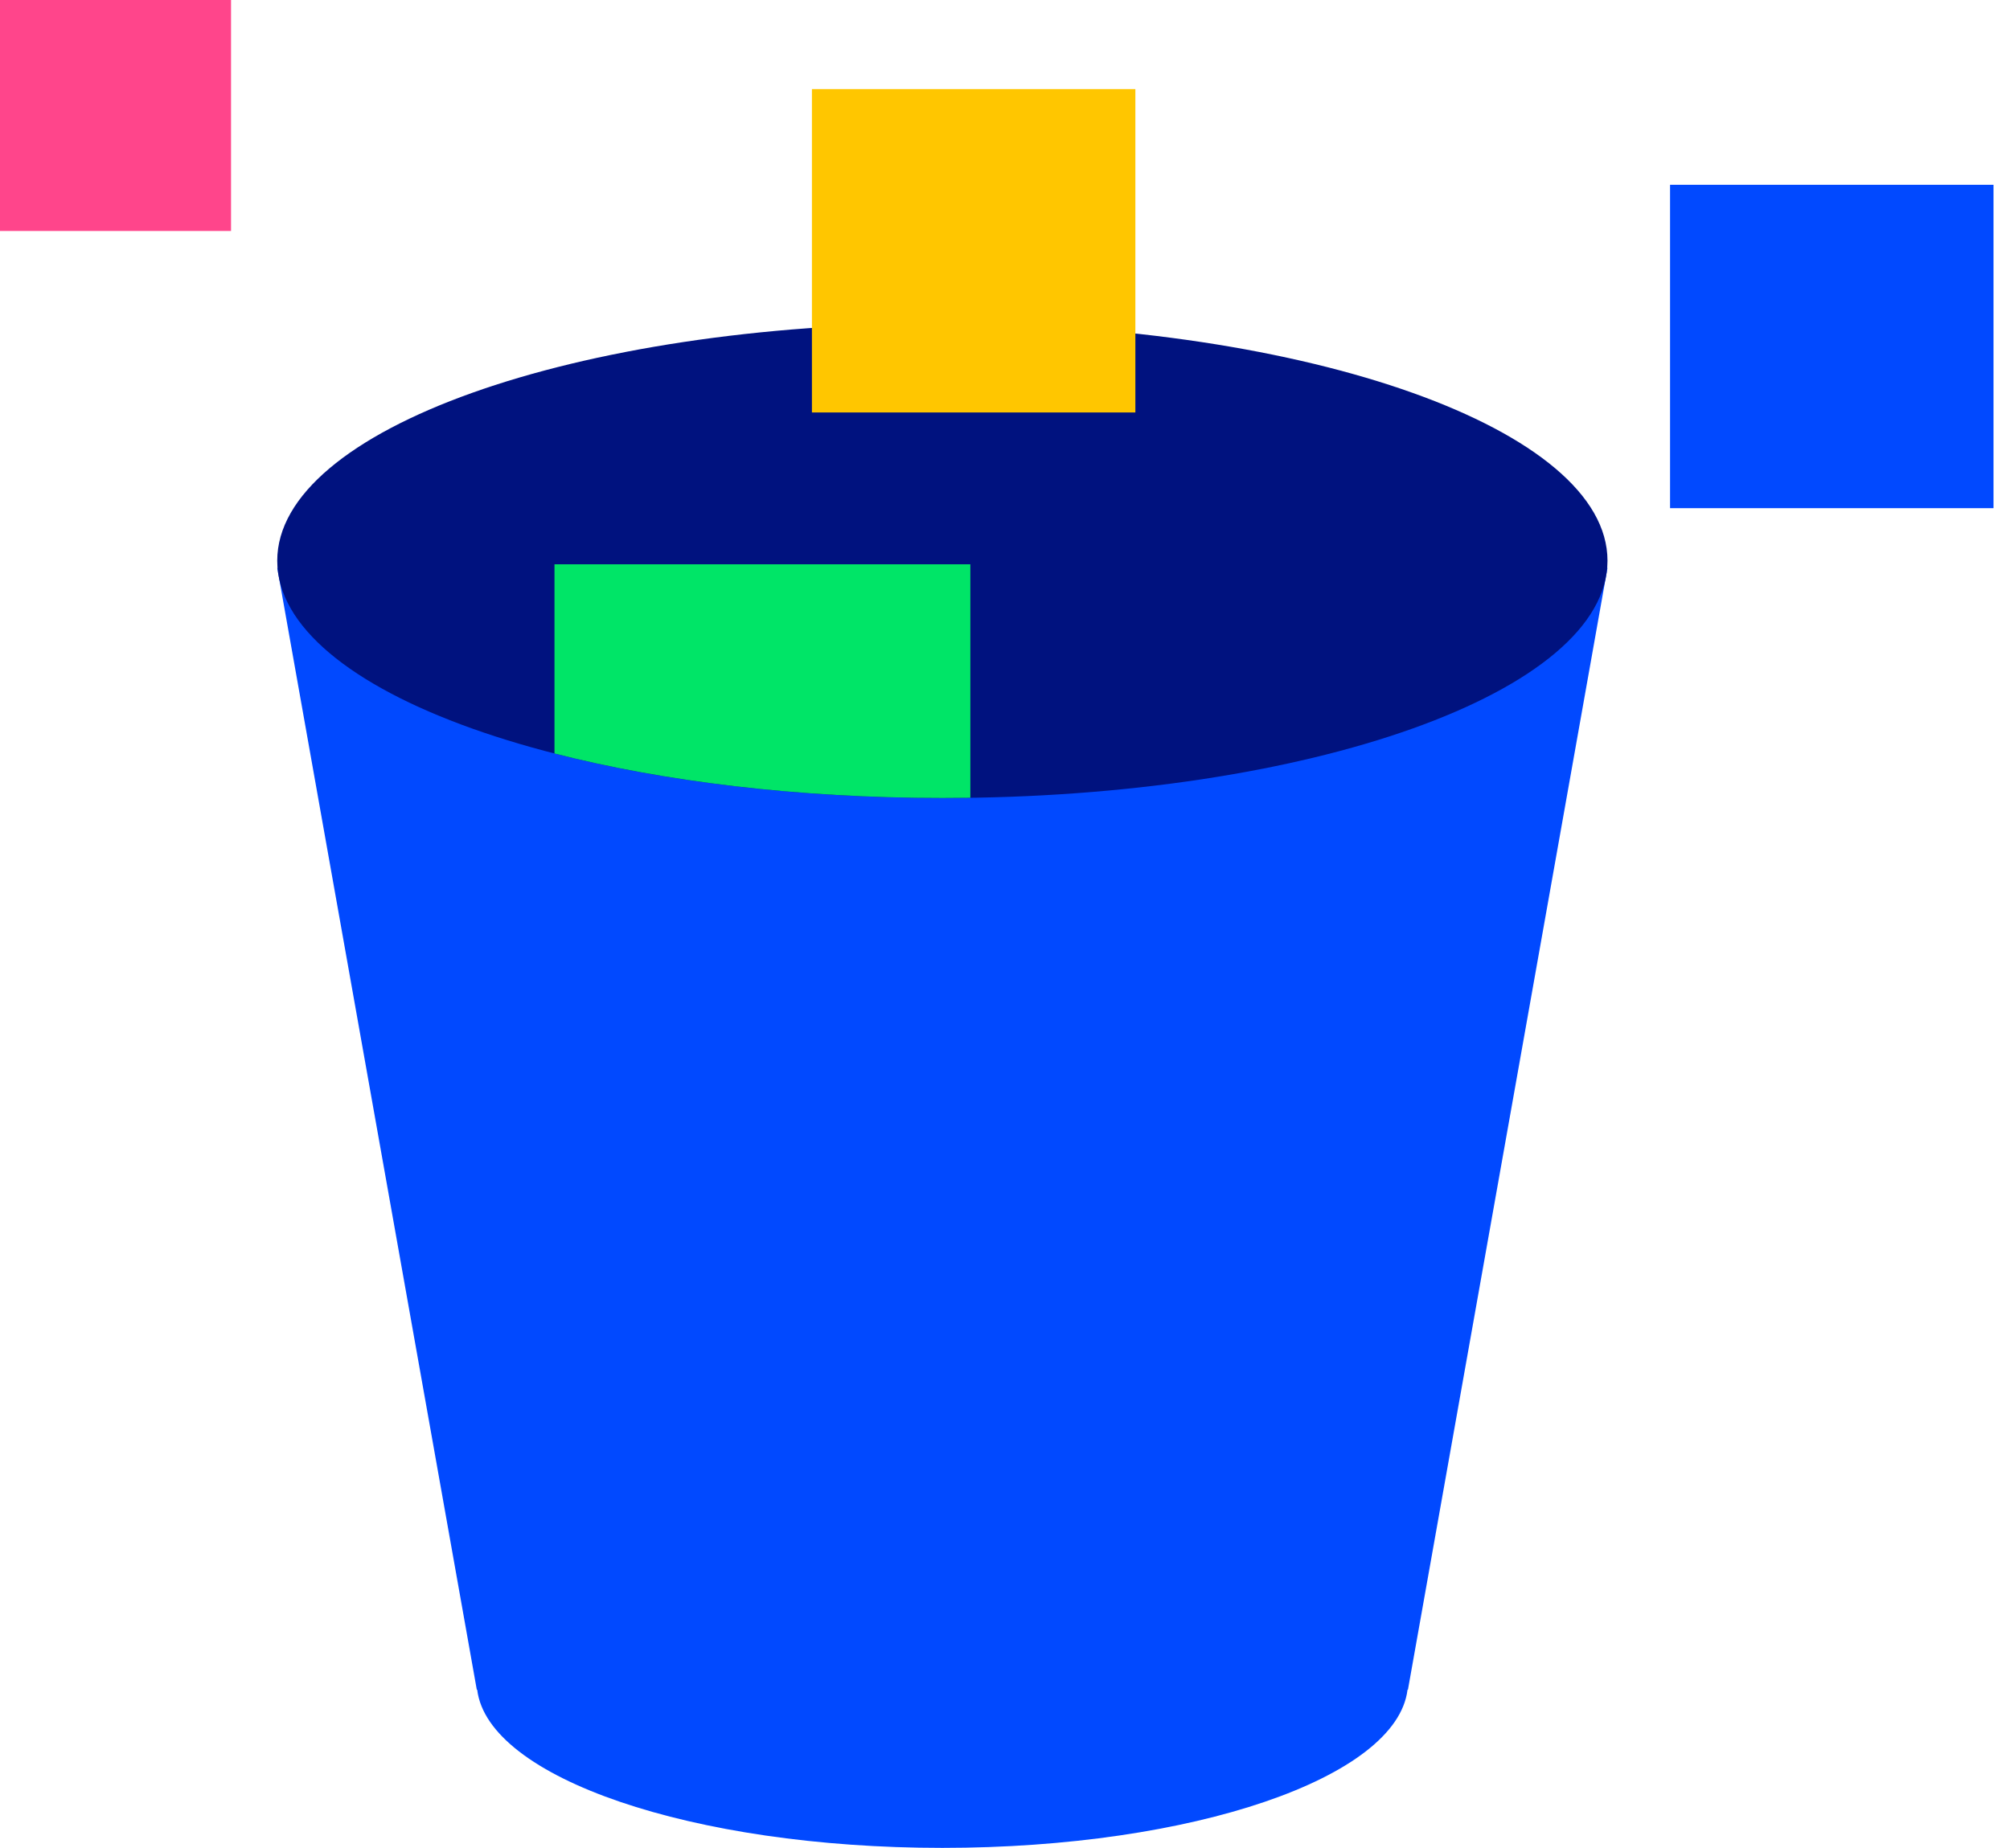
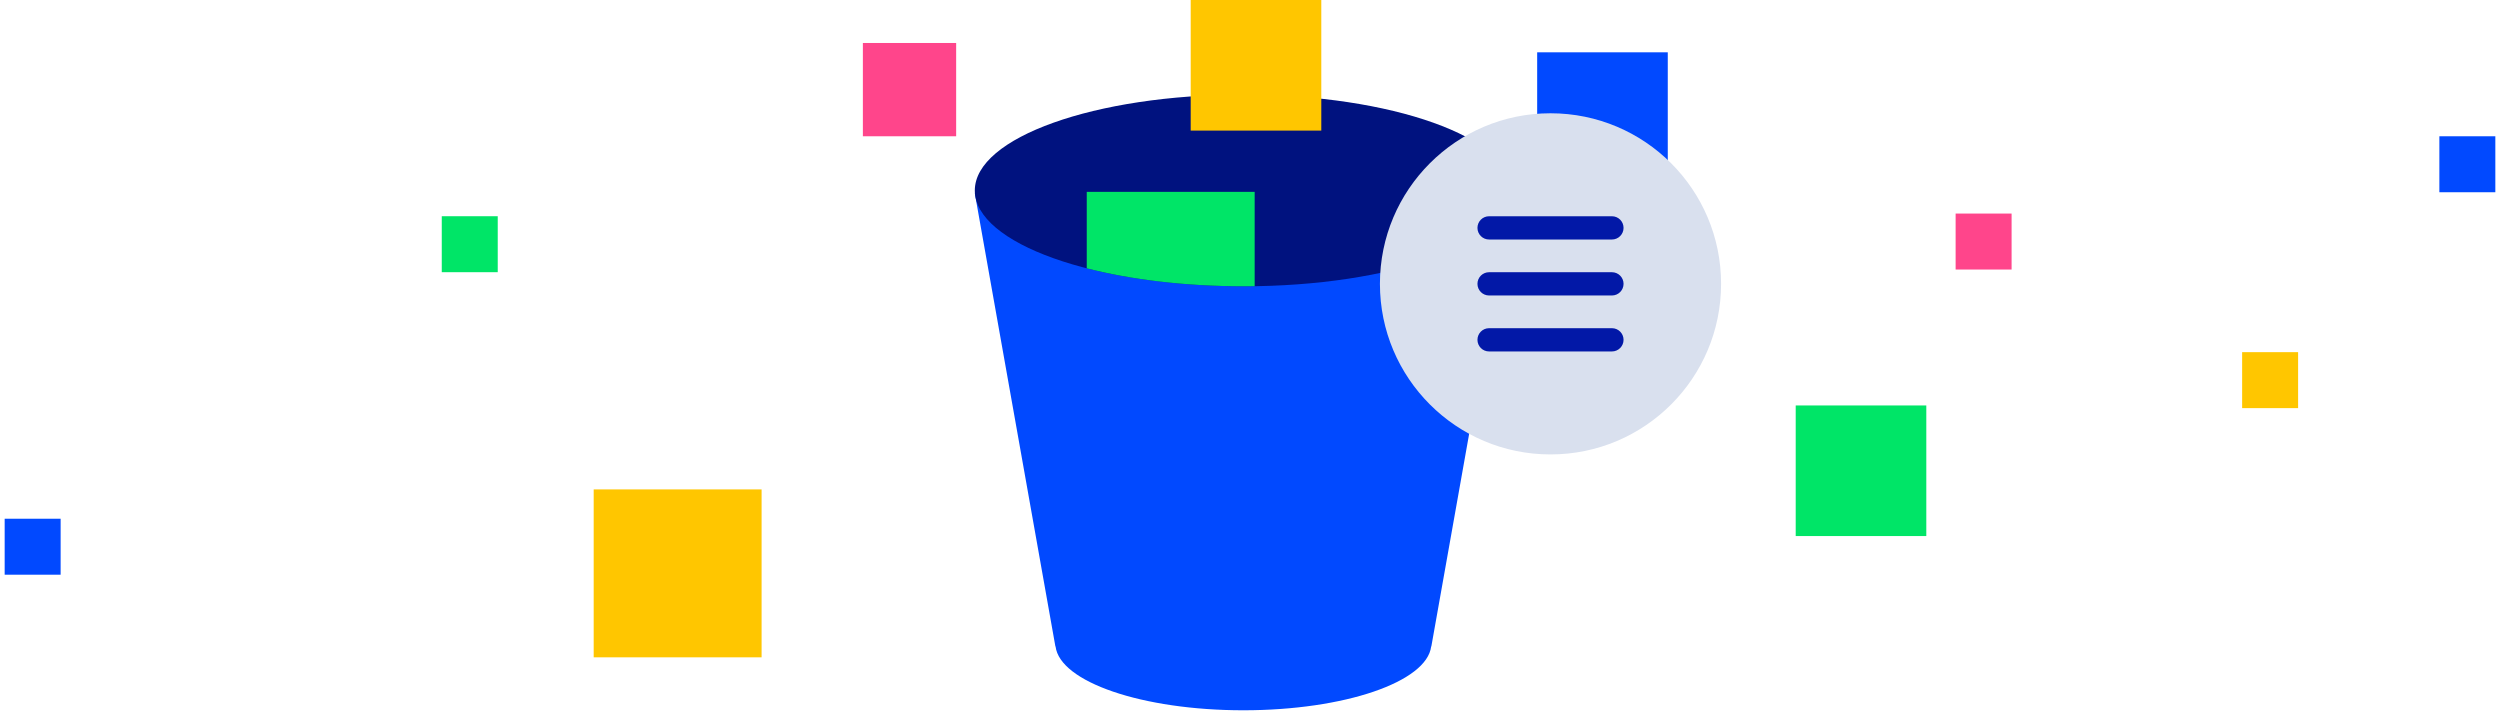
- <svg xmlns="http://www.w3.org/2000/svg" width="87" height="80" viewBox="0 0 87 80" fill="none">
-   <path fill-rule="evenodd" clip-rule="evenodd" d="M0 0H10V10H0V0Z" fill="#FF458B" />
-   <path fill-rule="evenodd" clip-rule="evenodd" d="M72.286 8H86.286V22H72.286V8Z" fill="#0149FF" />
-   <path fill-rule="evenodd" clip-rule="evenodd" d="M69.578 24.585H12L20.637 73.151H20.655C21.114 76.961 29.953 80 40.789 80C51.625 80 60.464 76.961 60.923 73.151H60.941L69.578 24.585Z" fill="#0149FF" />
-   <ellipse cx="40.789" cy="24.274" rx="28.789" ry="10.274" fill="#00127F" />
-   <path fill-rule="evenodd" clip-rule="evenodd" d="M42 34.538C41.598 34.544 41.195 34.547 40.789 34.547C34.524 34.547 28.726 33.833 24 32.62V24.429H42V34.538Z" fill="#00E567" />
-   <path fill-rule="evenodd" clip-rule="evenodd" d="M35.143 3.857H49.143V17.857H35.143V3.857Z" fill="#FFC600" />
+ <svg xmlns="http://www.w3.org/2000/svg" width="268" height="77" viewBox="0 0 268 77" fill="none">
+   <path fill-rule="evenodd" clip-rule="evenodd" d="M192.5 43.465H206.5V57.465H192.5V43.465Z" fill="#00E567" />
+   <path fill-rule="evenodd" clip-rule="evenodd" d="M92.5 4.608H102.5V14.608H92.5V4.608Z" fill="#FF458B" />
+   <path fill-rule="evenodd" clip-rule="evenodd" d="M209.643 22.894H215.643V28.894H209.643V22.894Z" fill="#FF458B" />
+   <path fill-rule="evenodd" clip-rule="evenodd" d="M47.357 23.179H53.357V29.179H47.357V23.179Z" fill="#00E567" />
+   <path fill-rule="evenodd" clip-rule="evenodd" d="M261.5 14.608H267.5V20.608H261.5V14.608Z" fill="#0149FF" />
+   <path fill-rule="evenodd" clip-rule="evenodd" d="M0.5 55.608H6.5V61.608H0.5V55.608Z" fill="#0149FF" />
+   <path fill-rule="evenodd" clip-rule="evenodd" d="M240.357 37.751H246.357V43.751H240.357V37.751Z" fill="#FFC600" />
+   <path fill-rule="evenodd" clip-rule="evenodd" d="M63.643 52.465H81.643V70.465H63.643V52.465Z" fill="#FFC600" />
+   <path fill-rule="evenodd" clip-rule="evenodd" d="M164.785 5.608H178.785V19.608H164.785V5.608Z" fill="#0149FF" />
+   <path fill-rule="evenodd" clip-rule="evenodd" d="M162.078 20.727H104.5L113.137 69.294H113.155C113.614 73.104 122.453 76.142 133.289 76.142C144.125 76.142 152.964 73.104 153.423 69.294H153.441L162.078 20.727Z" fill="#0149FF" />
+   <ellipse cx="133.289" cy="20.417" rx="28.789" ry="10.274" fill="#00127F" />
+   <path fill-rule="evenodd" clip-rule="evenodd" d="M134.5 30.681C134.098 30.687 133.695 30.69 133.289 30.69C127.024 30.69 121.226 29.976 116.5 28.763V20.571H134.5V30.681Z" fill="#00E567" />
+   <path fill-rule="evenodd" clip-rule="evenodd" d="M127.643 0H141.643V14H127.643V0Z" fill="#FFC600" />
+   <circle cx="166.214" cy="30.429" r="18.286" fill="#D9E0EE" />
+   <path d="M167.461 29.182H159.63C158.941 29.182 158.383 29.74 158.383 30.429C158.383 31.117 158.941 31.676 159.63 31.676H167.461H172.798C173.487 31.676 174.045 31.117 174.045 30.429C174.045 29.74 173.487 29.182 172.798 29.182H167.461Z" fill="#0218A7" />
+   <path d="M167.461 35.182H159.63C158.941 35.182 158.383 35.74 158.383 36.429C158.383 37.117 158.941 37.676 159.63 37.676H167.461H172.798C173.487 37.676 174.045 37.117 174.045 36.429C174.045 35.74 173.487 35.182 172.798 35.182H167.461Z" fill="#0218A7" />
+   <path d="M167.461 23.182H159.63C158.941 23.182 158.383 23.74 158.383 24.429C158.383 25.117 158.941 25.676 159.63 25.676H167.461H172.798C173.487 25.676 174.045 25.117 174.045 24.429C174.045 23.74 173.487 23.182 172.798 23.182H167.461Z" fill="#0218A7" />
</svg>
